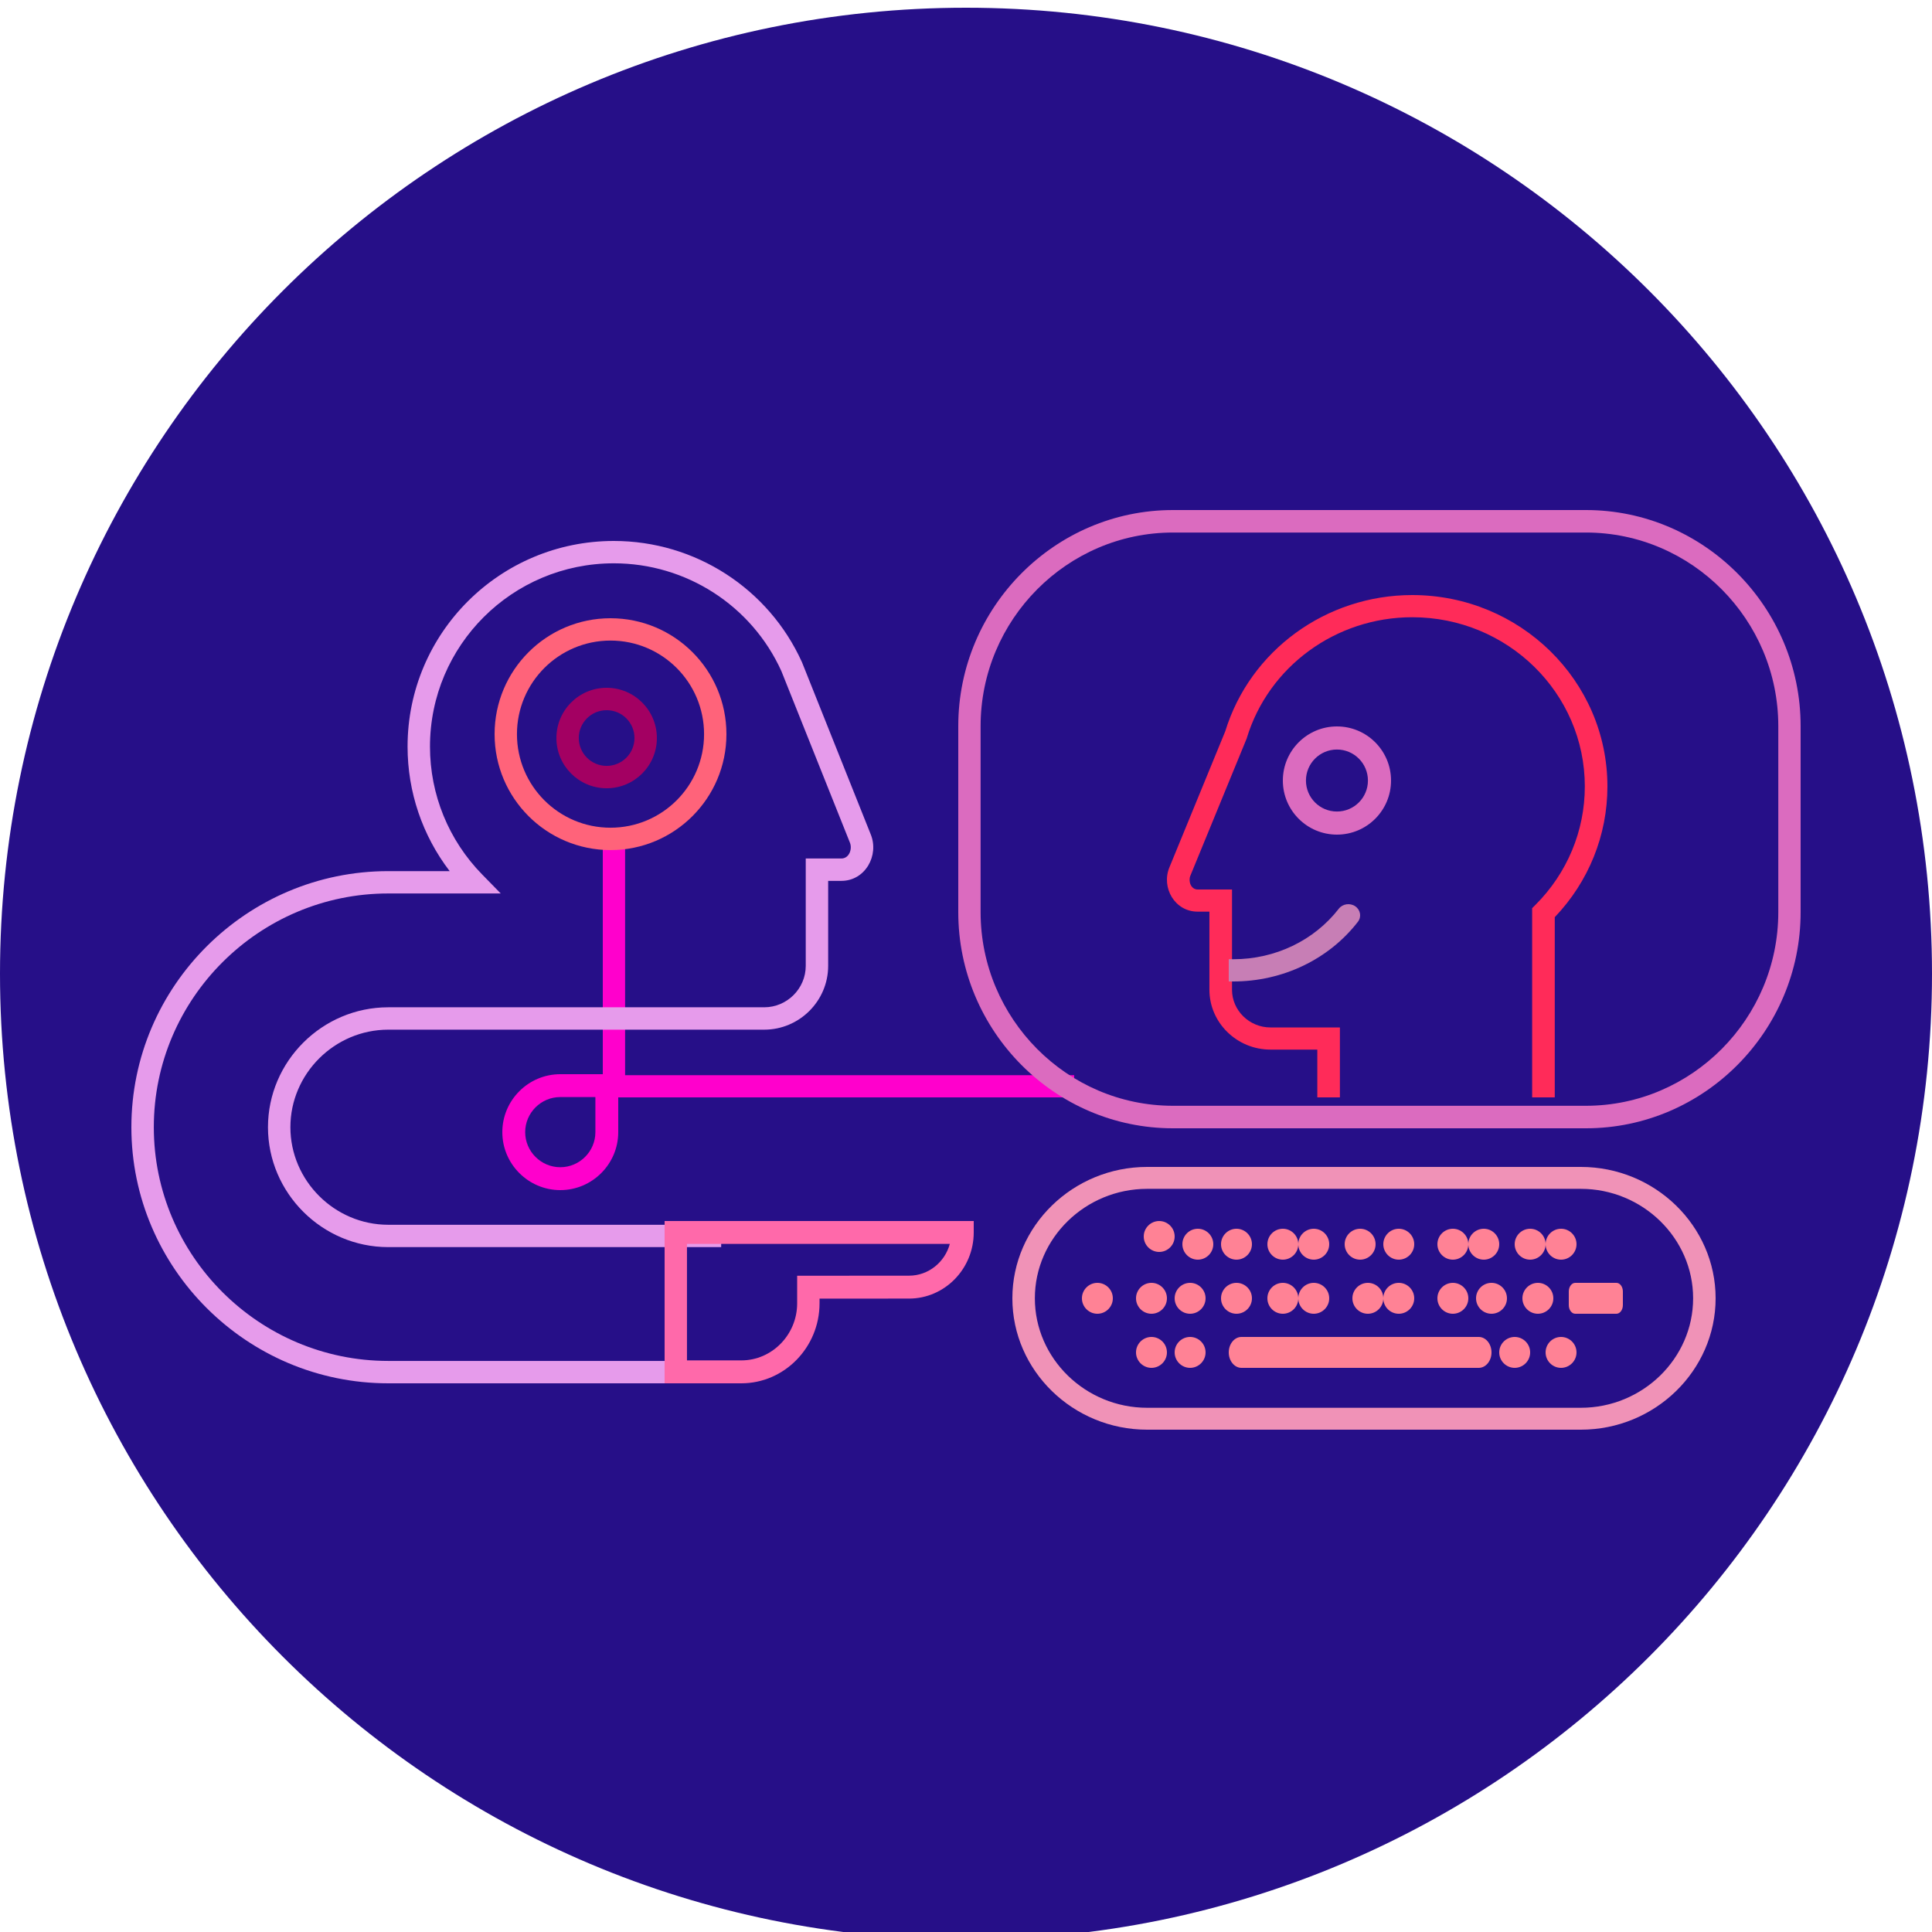
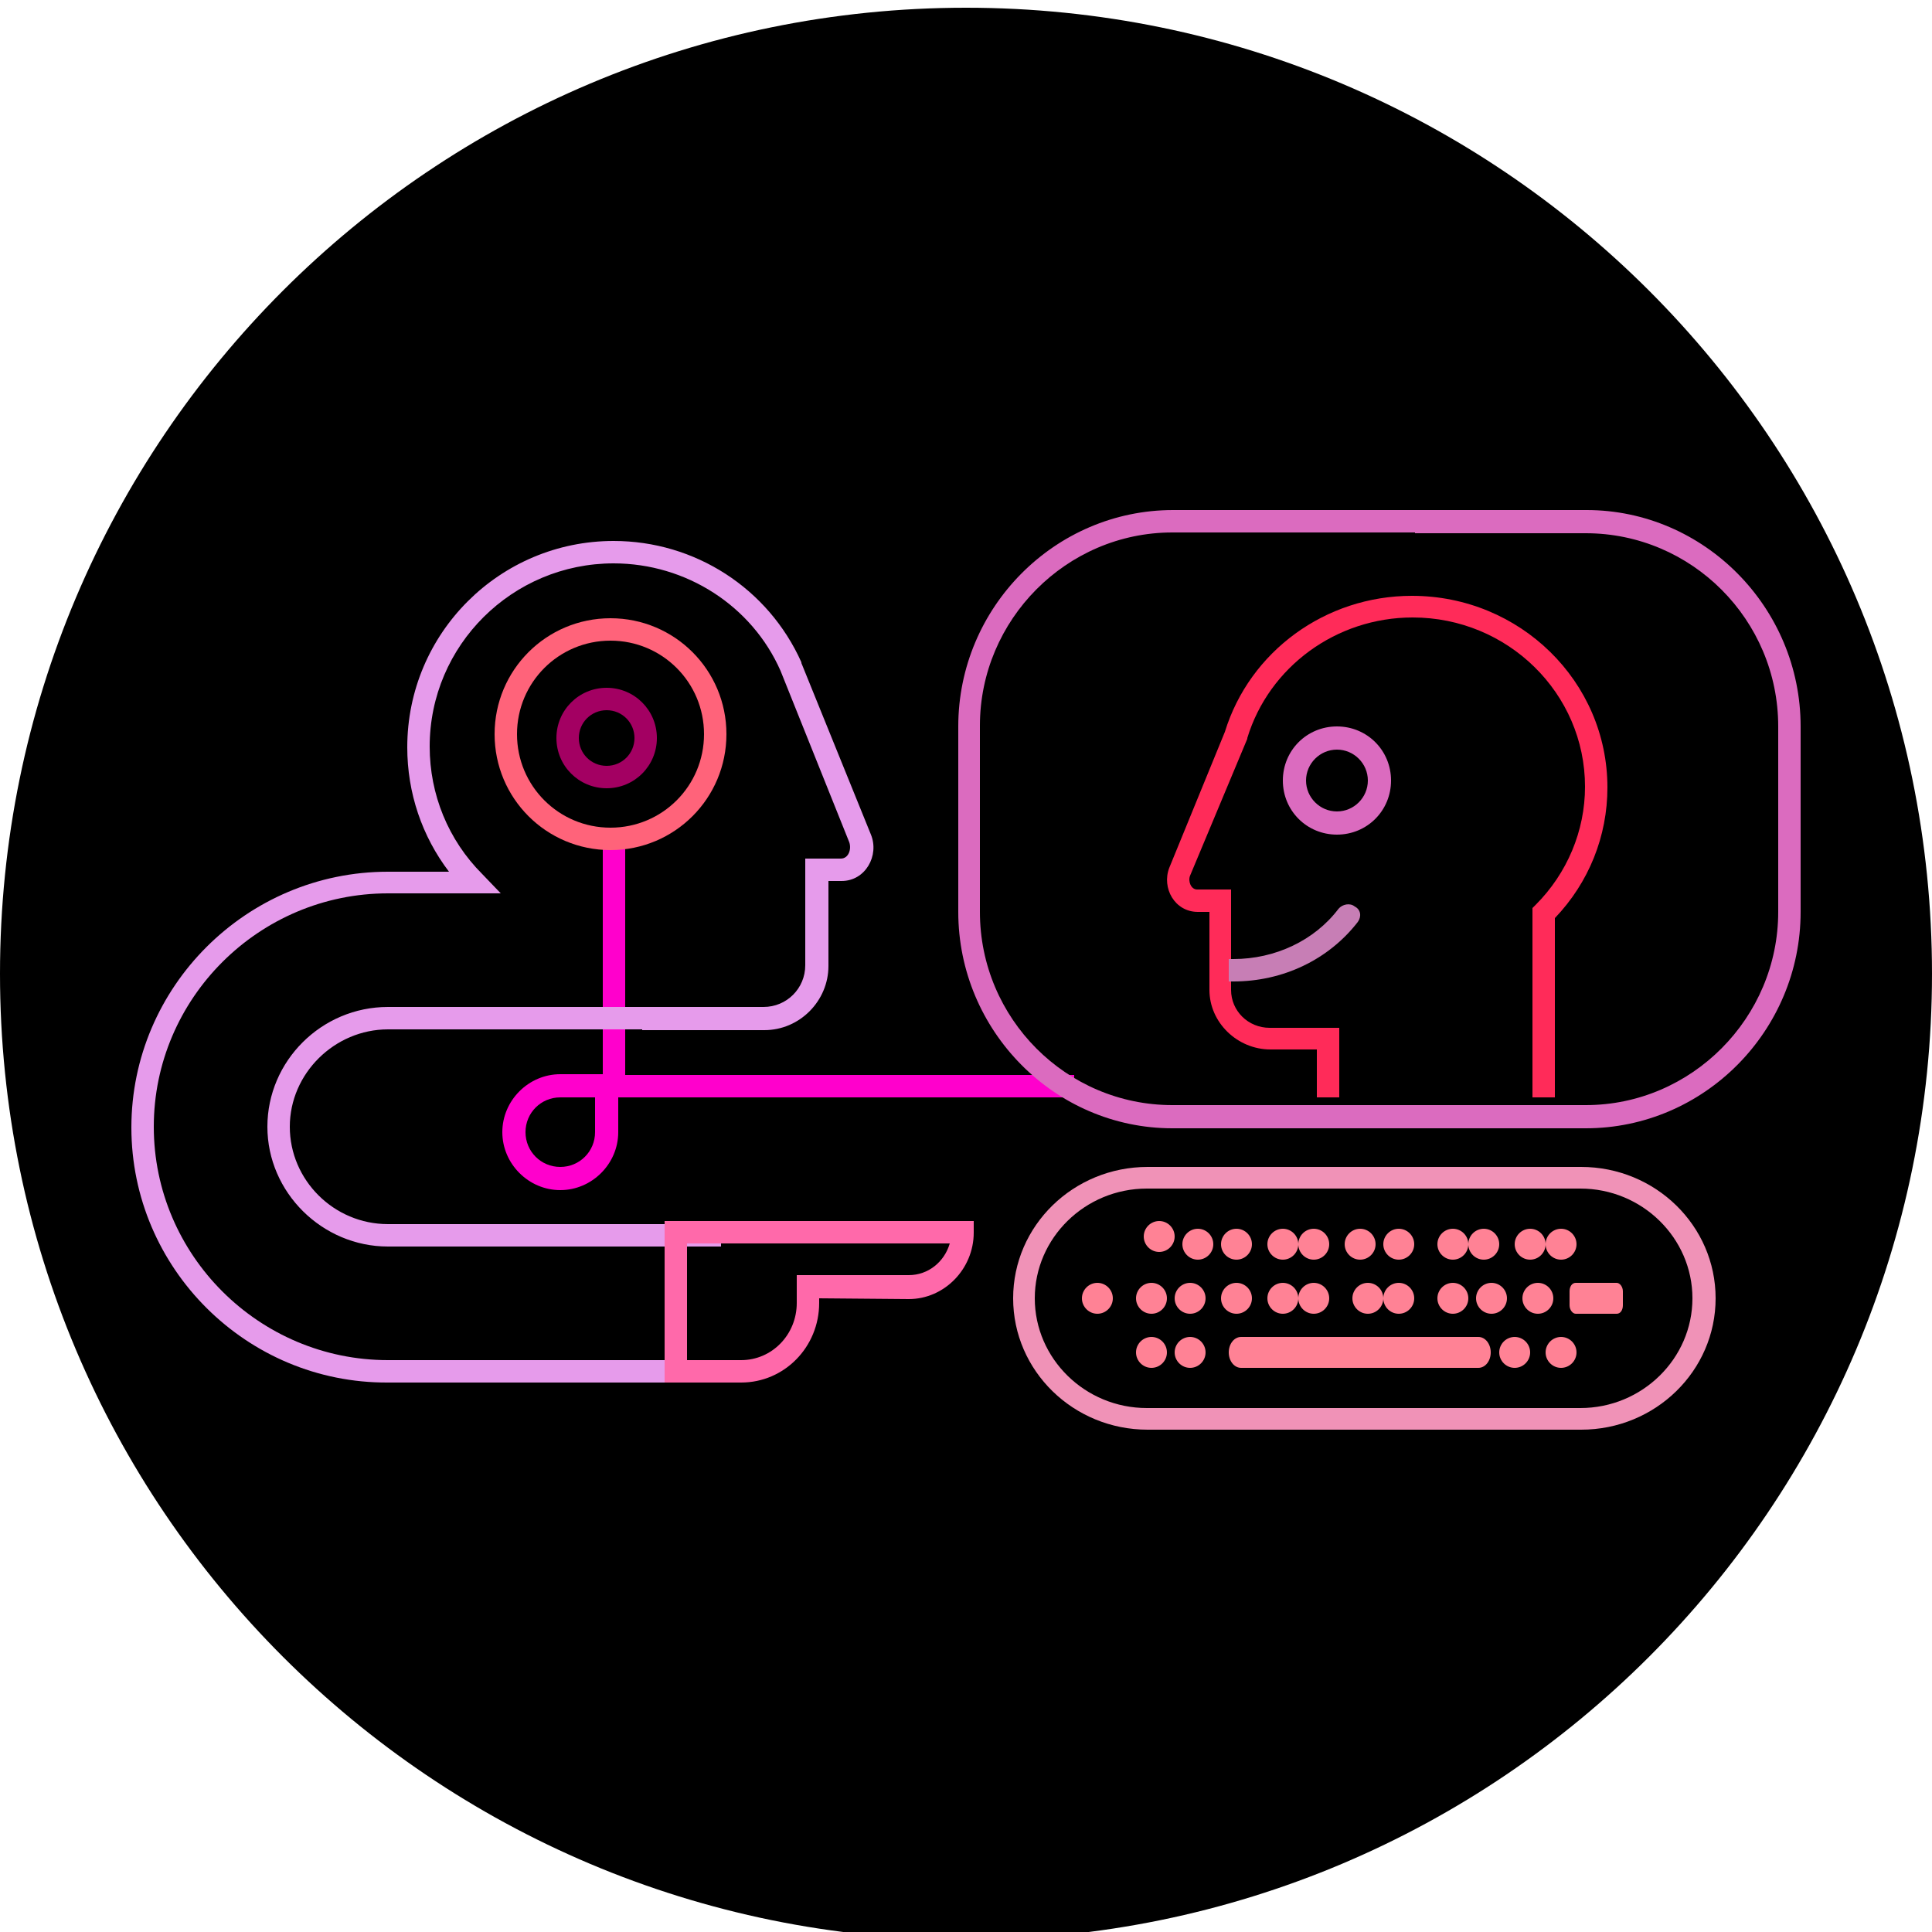
- <svg xmlns="http://www.w3.org/2000/svg" width="250px" height="250px" viewBox="0 0 250 250" version="1.1">
-   <g id="Artboard" stroke="none" stroke-width="1" fill="none" fill-rule="evenodd">
-     <circle id="Oval" fill="#260F88" cx="125" cy="126" r="125" />
+ <svg xmlns="http://www.w3.org/2000/svg" version="1.1" id="Capa_1" x="0px" y="0px" viewBox="0 0 250 250" style="enable-background:new 0 0 250 250;" xml:space="preserve">
+   <style type="text/css">
+ 	.st0{fill-rule:evenodd;clip-rule:evenodd;}
+ 	.st1{fill-rule:evenodd;clip-rule:evenodd;fill:#FF00CC;}
+ 	.st2{fill-rule:evenodd;clip-rule:evenodd;fill:#E69BEB;}
+ 	.st3{fill-rule:evenodd;clip-rule:evenodd;fill:#FF69AA;}
+ 	.st4{fill-rule:evenodd;clip-rule:evenodd;fill:#FF637A;}
+ 	.st5{fill-rule:evenodd;clip-rule:evenodd;fill:#A30062;}
+ 	.st6{fill-rule:evenodd;clip-rule:evenodd;fill:#DB6BBF;}
+ 	.st7{fill-rule:evenodd;clip-rule:evenodd;fill:#F092B7;}
+ 	.st8{fill-rule:evenodd;clip-rule:evenodd;fill:#FF2B59;}
+ 	.st9{fill-rule:evenodd;clip-rule:evenodd;fill:#FF8295;}
+ 	.st10{fill-rule:evenodd;clip-rule:evenodd;fill:#C77EB5;}
+ </style>
+   <g id="Artboard">
+     <circle id="Oval" class="st0" cx="125" cy="126" r="125" />
    <g id="Group-79" transform="translate(17, 66)">
-       <path d="M63,77.929 L63,80.501 C63,84.629 59.632,88 55.502,88 C51.373,88 48,84.629 48,80.501 C48,76.369 51.371,73 55.502,73 L63,73 L63,77.929 Z M60.043,75.959 L55.502,75.959 C53.003,75.959 50.959,78.002 50.959,80.501 C50.959,82.996 53.007,85.038 55.502,85.038 C57.999,85.038 60.043,82.996 60.043,80.501 L60.043,75.959 Z" id="Fill-1" fill="#FF00CC" />
-       <polygon id="Fill-3" fill="#FF00CC" points="63.888 73.13 122 73.13 122 76 61 76 61 43 63.888 43" />
-       <path d="M66.064,67.239 L33.24,67.239 C26.296,67.239 20.577,72.939 20.577,79.86 C20.577,86.78 26.296,92.485 33.24,92.485 L76.319,92.485 L76.319,95.376 L33.24,95.376 C24.692,95.376 17.676,88.381 17.676,79.86 C17.676,71.343 24.692,64.343 33.24,64.343 L81.885,64.343 C84.84,64.343 87.263,61.927 87.263,58.981 L87.263,45.089 L91.876,45.089 C92.878,45.089 93.32,43.869 92.977,43.032 L84.106,20.83 C80.254,12.354 71.79,6.892 62.429,6.892 C49.289,6.892 38.64,17.507 38.64,30.609 C38.64,36.815 41.048,42.716 45.393,47.158 L47.796,49.614 L33.24,49.614 C16.539,49.614 2.903,63.21 2.903,79.86 C2.903,96.509 16.539,110.104 33.24,110.104 L76.319,110.104 L76.319,113 L33.24,113 C14.939,113 0,98.105 0,79.86 C0,61.614 14.939,46.724 33.24,46.724 L41.188,46.724 C37.661,42.114 35.739,36.48 35.739,30.609 C35.739,15.911 47.688,4 62.429,4 C72.945,4 82.45,10.143 86.765,19.668 L86.79,19.725 L95.666,41.951 C96.792,44.68 94.961,47.984 91.876,47.984 L90.164,47.984 L90.164,58.981 C90.164,63.523 86.443,67.239 81.885,67.239 L66.064,67.239 Z" id="Fill-5" fill="#E69BEB" />
-       <path d="M71.894,98.246 L71.894,110.034 L78.933,110.034 C82.9,110.034 86.152,106.707 86.152,102.65 L86.152,99.081 L100.637,99.072 C103.139,99.072 105.269,97.322 105.907,94.96 L71.894,94.96 L71.894,98.246 Z M89.048,102.039 L89.048,102.65 C89.048,108.344 84.498,113 78.933,113 L69,113 L69,92 L109,92 L109,93.481 C109,98.191 105.24,102.032 100.637,102.036 L89.048,102.039 Z" id="Fill-7" fill="#FF69AA" />
-       <path d="M62,16.889 C55.314,16.889 49.894,22.311 49.894,29 C49.894,35.687 55.314,41.105 62,41.105 C68.686,41.105 74.106,35.687 74.106,29 C74.106,22.311 68.686,16.889 62,16.889 M62,14 C70.285,14 77,20.716 77,29 C77,37.284 70.285,44 62,44 C53.717,44 47,37.284 47,29 C47,20.716 53.717,14 62,14" id="Fill-9" fill="#FF637A" />
-       <path d="M65.102,29.502 C65.102,27.511 63.49,25.899 61.498,25.899 C59.507,25.899 57.894,27.511 57.894,29.502 C57.894,31.489 59.509,33.105 61.498,33.105 C63.49,33.105 65.102,31.493 65.102,29.502 M61.498,23 C65.089,23 68,25.912 68,29.502 C68,33.092 65.089,36 61.498,36 C57.909,36 55,33.092 55,29.502 C55,25.912 57.909,23 61.498,23" id="Fill-11" fill="#A30062" />
-       <path d="M164.365,0 L188.227,0 C203.505,0 216,12.58 216,27.959 L216,52.038 C216,67.421 203.507,80 188.227,80 L134.773,80 C119.493,80 107,67.421 107,52.038 L107,27.959 C107,12.58 119.495,0 134.773,0 L164.365,0 Z M166.143,2.91 L134.773,2.91 C121.092,2.91 109.89,14.186 109.89,27.959 L109.89,52.038 C109.89,65.814 121.092,77.087 134.773,77.087 L188.227,77.087 C201.91,77.087 213.111,65.814 213.111,52.038 L213.111,27.959 C213.111,14.186 201.91,2.91 188.227,2.91 L166.143,2.91 Z" id="Fill-13" fill="#DB6BBF" />
-       <path d="M160.595,87.835 L131.439,87.835 C123.452,87.835 116.91,94.215 116.91,101.998 C116.91,109.787 123.452,116.166 131.439,116.166 L187.562,116.166 C195.548,116.166 202.09,109.787 202.09,101.998 C202.09,94.215 195.548,87.835 187.562,87.835 L160.595,87.835 Z M159.081,85 L187.562,85 C197.157,85 205,92.645 205,101.998 C205,111.352 197.157,119 187.562,119 L131.439,119 C121.845,119 114,111.352 114,101.998 C114,92.645 121.845,85 131.439,85 L159.081,85 Z" id="Fill-15" fill="#F092B7" />
-       <path d="M153.459,69.818 L147.398,69.818 C143.049,69.818 139.497,66.334 139.497,62.073 L139.497,51.967 L137.978,51.967 C135.004,51.967 133.249,48.848 134.313,46.255 L141.552,28.618 C144.757,18.178 154.592,11 165.741,11 C179.692,11 191,22.087 191,35.764 C191,42.076 188.571,48.089 184.185,52.683 L184.185,76 L181.259,76 L181.259,51.519 L181.678,51.1 C185.791,46.993 188.075,41.521 188.075,35.764 C188.075,23.669 178.075,13.87 165.741,13.87 C155.862,13.87 147.149,20.241 144.336,29.505 L144.318,29.567 L137.028,47.327 C136.74,48.027 137.099,49.1 137.978,49.1 L142.422,49.1 L142.422,62.073 C142.422,64.751 144.663,66.951 147.398,66.951 L156.384,66.951 L156.384,76 L153.459,76 L153.459,69.818 Z" id="Fill-17" fill="#FF2B59" />
-       <path d="M156,30.989 C153.784,30.989 151.99,32.787 151.99,35.002 C151.99,37.218 153.784,39.011 156,39.011 C158.214,39.011 160.01,37.218 160.01,35.002 C160.01,32.787 158.214,30.989 156,30.989 M156,28 C159.865,28 163,31.136 163,35.002 C163,38.868 159.865,42 156,42 C152.135,42 149,38.868 149,35.002 C149,31.136 152.135,28 156,28" id="Fill-19" fill="#DB6BBF" />
-       <path d="M192.163,100 L186.837,100 C186.378,100 186,100.504 186,101.117 L186,102.881 C186,103.494 186.378,104 186.837,104 L192.163,104 C192.623,104 193,103.494 193,102.881 L193,101.117 C193,100.504 192.623,100 192.163,100" id="Fill-21" fill="#FF8295" />
-       <path d="M182.001,100 L182.001,100 C183.103,100 184,100.898 184,101.995 L184,102.005 C184,103.102 183.103,104 182.001,104 C180.902,104 180,103.102 180,102.005 L180,101.995 C180,100.898 180.902,100 182.001,100" id="Fill-23" fill="#FF8295" />
-       <path d="M176,100 L176,100 C177.1,100 177.998,100.898 177.998,101.995 L178,102.005 C178,103.102 177.1,104 176,104 C174.9,104 174,103.102 174,102.005 L174,101.995 C174,100.898 174.9,100 176,100" id="Fill-25" fill="#FF8295" />
-       <path d="M171.001,100 L171.001,100 C172.1,100 173,100.898 173,101.995 L173,102.005 C173,103.102 172.1,104 171.001,104 C169.9,104 169,103.102 169,102.005 L169,101.995 C169,100.898 169.9,100 171.001,100" id="Fill-27" fill="#FF8295" />
-       <path d="M163.999,100 L163.999,100 C165.098,100 166,100.898 166,101.995 L166,102.005 C166,103.102 165.098,104 163.999,104 C162.897,104 162,103.102 162,102.005 L162,101.995 C162,100.898 162.897,100 163.999,100" id="Fill-29" fill="#FF8295" />
-       <path d="M160,100 L160,100 C161.1,100 162,100.898 162,101.995 L162,102.005 C162,103.102 161.1,104 160,104 C158.9,104 158,103.102 158,102.005 L158,101.995 C158,100.898 158.9,100 160,100" id="Fill-31" fill="#FF8295" />
-       <path d="M153.001,100 L153.001,100 C154.1,100 155,100.898 155,101.995 L155,102.005 C155,103.102 154.1,104 153.001,104 C151.902,104 151,103.102 151,102.005 L151,101.995 C151,100.898 151.902,100 153.001,100" id="Fill-33" fill="#FF8295" />
-       <path d="M148.997,100 L148.999,100 C150.098,100 151,100.898 151,101.995 L151,102.005 C151,103.102 150.098,104 148.999,104 L148.997,104 C147.897,104 147,103.102 147,102.005 L147,101.995 C147,100.898 147.897,100 148.997,100" id="Fill-35" fill="#FF8295" />
-       <path d="M143.001,100 L143.001,100 C144.1,100 145,100.898 145,101.995 L145,102.005 C145,103.102 144.1,104 143.001,104 C141.9,104 141,103.102 141,102.005 L141,101.995 C141,100.898 141.9,100 143.001,100" id="Fill-37" fill="#FF8295" />
-       <path d="M136.999,100 L136.999,100 C138.098,100 139,100.898 139,101.995 L139,102.005 C139,103.102 138.098,104 136.999,104 C135.9,104 135,103.102 135,102.005 L135,101.995 C135,100.898 135.9,100 136.999,100" id="Fill-39" fill="#FF8295" />
-       <path d="M132.002,100 L132.002,100 C133.102,100 134,100.898 134,101.995 L134,102.005 C134,103.102 133.102,104 132.002,104 C130.9,104 130,103.102 130,102.005 L130,101.995 C130,100.898 130.9,100 132.002,100" id="Fill-41" fill="#FF8295" />
-       <path d="M125.003,100 L125.003,100 C126.103,100 127,100.898 127,101.995 L127,102.005 C127,103.102 126.103,104 125.001,104 C123.902,104 123,103.102 123,102.005 L123,101.995 C123,100.898 123.902,100 125.003,100" id="Fill-43" fill="#FF8295" />
-       <path d="M184.999,93 L185.001,93 C186.102,93 187,93.899 187,94.997 L187,95.001 C187,96.101 186.102,97 185.001,97 L184.999,97 C183.898,97 183,96.101 183,95.001 L183,94.997 C183,93.899 183.898,93 184.999,93" id="Fill-45" fill="#FF8295" />
-       <path d="M181,93 L181,93 C182.1,93 183,93.899 183,94.997 L183,95.001 C183,96.101 182.1,97 181,97 C179.9,97 179,96.101 179,95.001 L179,94.997 C179,93.899 179.9,93 181,93" id="Fill-47" fill="#FF8295" />
-       <path d="M175.001,93 L175.001,93 C176.1,93 177,93.899 177,94.997 L177,95.001 C177,96.101 176.1,97 175.001,97 C173.902,97 173,96.101 173,95.001 L173,94.997 C173,93.899 173.902,93 175.001,93" id="Fill-49" fill="#FF8295" />
-       <path d="M171,93 L171,93 C172.1,93 173,93.899 173,94.997 L173,95.001 C173,96.101 172.1,97 171,97 C169.9,97 169,96.101 169,95.001 L169,94.997 C169,93.899 169.9,93 171,93" id="Fill-51" fill="#FF8295" />
-       <path d="M164,93 L164,93 C165.1,93 166,93.899 166,94.997 L166,95.001 C166,96.101 165.1,97 164,97 C162.9,97 162,96.101 162,95.001 L162,94.997 C162,93.899 162.9,93 164,93" id="Fill-53" fill="#FF8295" />
-       <path d="M159.001,93 L159.001,93 C160.1,93 161,93.899 161,94.997 L161,95.001 C161,96.101 160.1,97 159.001,97 C157.902,97 157,96.101 157,95.001 L157,94.997 C157,93.899 157.902,93 159.001,93" id="Fill-55" fill="#FF8295" />
-       <path d="M153.001,93 L153.001,93 C154.1,93 155,93.899 155,94.997 L155,95.001 C155,96.101 154.1,97 153.001,97 C151.902,97 151,96.101 151,95.001 L151,94.997 C151,93.899 151.902,93 153.001,93" id="Fill-57" fill="#FF8295" />
-       <path d="M148.998,93 L148.998,93 C150.096,93 151,93.899 151,94.997 L151,95.001 C151,96.101 150.096,97 148.998,97 C147.899,97 147,96.101 147,95.001 L147.002,94.997 C147.002,93.899 147.899,93 148.998,93" id="Fill-59" fill="#FF8295" />
-       <path d="M143.001,93 L143.001,93 C144.1,93 145,93.899 145,94.997 L145,95.001 C145,96.101 144.1,97 143.001,97 C141.902,97 141,96.101 141,95.001 L141,94.997 C141,93.899 141.902,93 143.001,93" id="Fill-61" fill="#FF8295" />
-       <path d="M137.998,93 L137.998,93 C139.098,93 140,93.899 140,94.997 L140,95.001 C140,96.101 139.098,97 137.998,97 C136.898,97 136,96.101 136,95.001 L136,94.997 C136,93.899 136.898,93 137.998,93" id="Fill-63" fill="#FF8295" />
-       <path d="M133,92 L133,92 C134.101,92 135,92.9 135,93.995 L135,94.005 C135,95.102 134.101,96 133,96 C131.899,96 131,95.102 131,94.005 L131,93.995 C131,92.9 131.899,92 133,92" id="Fill-65" fill="#FF8295" />
-       <path d="M184.999,107 L184.999,107 C186.098,107 187,107.899 187,108.997 L187,109.003 C187,110.101 186.098,111 184.999,111 C183.897,111 183,110.101 183,109.003 L183,108.997 C183,107.899 183.897,107 184.999,107" id="Fill-67" fill="#FF8295" />
-       <path d="M179.001,107 L179.001,107 C180.1,107 181,107.899 181,108.997 L181,109.003 C181,110.101 180.1,111 179.001,111 C177.902,111 177,110.101 177,109.003 L177,108.997 C177,107.899 177.902,107 179.001,107" id="Fill-69" fill="#FF8295" />
-       <path d="M136.999,107 L136.999,107 C138.1,107 139,107.899 139,108.997 L139,109.003 C139,110.101 138.1,111 136.999,111 C135.9,111 135,110.101 135,109.003 L135,108.997 C135,107.899 135.9,107 136.999,107" id="Fill-71" fill="#FF8295" />
-       <path d="M132,107 L132,107 C133.1,107 134,107.899 134,108.997 L134,109.003 C134,110.101 133.1,111 132,111 C130.9,111 130,110.101 130,109.003 L130,108.997 C130,107.899 130.9,107 132,107" id="Fill-73" fill="#FF8295" />
-       <path d="M143.644,107 L174.352,107 C175.261,107 176,107.899 176,109.003 C176,110.101 175.261,111 174.352,111 L143.644,111 C142.739,111 142,110.101 142,109.003 C142,107.899 142.739,107 143.644,107" id="Fill-75" fill="#FF8295" />
-       <path d="M158.708,53.285 C154.948,58.137 148.989,61 142.595,61 C142.396,61 142.197,61 142,60.996 L142,58.118 C142.197,58.121 142.396,58.125 142.595,58.125 C148.012,58.125 153.054,55.699 156.238,51.59 C156.734,50.95 157.693,50.809 158.373,51.274 C159.053,51.743 159.204,52.645 158.708,53.285" id="Fill-77" fill="#C77EB5" />
+       <path id="Fill-1" class="st1" d="M63,77.9v2.6c0,4.1-3.4,7.5-7.5,7.5c-4.1,0-7.5-3.4-7.5-7.5c0-4.1,3.4-7.5,7.5-7.5H63V77.9z     M60,76h-4.5C53,76,51,78,51,80.5c0,2.5,2,4.5,4.5,4.5c2.5,0,4.5-2,4.5-4.5V76z" />
+       <polygon id="Fill-3" class="st1" points="63.9,73.1 122,73.1 122,76 61,76 61,43 63.9,43   " />
+       <path id="Fill-5" class="st2" d="M66.1,67.2H33.2c-6.9,0-12.7,5.7-12.7,12.6c0,6.9,5.7,12.6,12.7,12.6h43.1v2.9H33.2    c-8.5,0-15.6-7-15.6-15.5c0-8.5,7-15.5,15.6-15.5h48.6c3,0,5.4-2.4,5.4-5.4V45.1h4.6c1,0,1.4-1.2,1.1-2.1l-8.9-22.2    C80.3,12.4,71.8,6.9,62.4,6.9c-13.1,0-23.8,10.6-23.8,23.7c0,6.2,2.4,12.1,6.8,16.5l2.4,2.5H33.2c-16.7,0-30.3,13.6-30.3,30.2    c0,16.6,13.6,30.2,30.3,30.2h43.1v2.9H33.2C14.9,113,0,98.1,0,79.9c0-18.2,14.9-33.1,33.2-33.1h7.9c-3.5-4.6-5.4-10.2-5.4-16.1    C35.7,15.9,47.7,4,62.4,4c10.5,0,20,6.1,24.3,15.7l0,0.1L95.7,42c1.1,2.7-0.7,6-3.8,6h-1.7v11c0,4.5-3.7,8.3-8.3,8.3H66.1z" />
+       <path id="Fill-7" class="st3" d="M71.9,98.2V110h7c4,0,7.2-3.3,7.2-7.4v-3.6l14.5,0c2.5,0,4.6-1.7,5.3-4.1h-34V98.2z M89,102v0.6    c0,5.7-4.5,10.3-10.1,10.3H69V92h40v1.5c0,4.7-3.8,8.6-8.4,8.6L89,102z" />
+       <path id="Fill-9" class="st4" d="M62,16.9c-6.7,0-12.1,5.4-12.1,12.1c0,6.7,5.4,12.1,12.1,12.1S74.1,35.7,74.1,29    C74.1,22.3,68.7,16.9,62,16.9 M62,14c8.3,0,15,6.7,15,15s-6.7,15-15,15c-8.3,0-15-6.7-15-15S53.7,14,62,14" />
+       <path id="Fill-11" class="st5" d="M65.1,29.5c0-2-1.6-3.6-3.6-3.6s-3.6,1.6-3.6,3.6c0,2,1.6,3.6,3.6,3.6    C63.5,33.1,65.1,31.5,65.1,29.5 M61.5,23c3.6,0,6.5,2.9,6.5,6.5S65.1,36,61.5,36c-3.6,0-6.5-2.9-6.5-6.5S57.9,23,61.5,23" />
+       <path id="Fill-13" class="st6" d="M164.4,0h23.9C203.5,0,216,12.6,216,28V52c0,15.4-12.5,28-27.8,28h-53.5    C119.5,80,107,67.4,107,52V28c0-15.4,12.5-28,27.8-28H164.4z M166.1,2.9h-31.4c-13.7,0-24.9,11.3-24.9,25V52    c0,13.8,11.2,25,24.9,25h53.5c13.7,0,24.9-11.3,24.9-25V28c0-13.8-11.2-25-24.9-25H166.1z" />
+       <path id="Fill-15" class="st7" d="M160.6,87.8h-29.2c-8,0-14.5,6.4-14.5,14.2c0,7.8,6.5,14.2,14.5,14.2h56.1    c8,0,14.5-6.4,14.5-14.2c0-7.8-6.5-14.2-14.5-14.2H160.6z M159.1,85h28.5c9.6,0,17.4,7.6,17.4,17s-7.8,17-17.4,17h-56.1    c-9.6,0-17.4-7.6-17.4-17s7.8-17,17.4-17H159.1z" />
+       <path id="Fill-17" class="st8" d="M153.5,69.8h-6.1c-4.3,0-7.9-3.5-7.9-7.7V52H138c-3,0-4.7-3.1-3.7-5.7l7.2-17.6    c3.2-10.4,13-17.6,24.2-17.6c14,0,25.3,11.1,25.3,24.8c0,6.3-2.4,12.3-6.8,16.9V76h-2.9V51.5l0.4-0.4c4.1-4.1,6.4-9.6,6.4-15.3    c0-12.1-10-21.9-22.3-21.9c-9.9,0-18.6,6.4-21.4,15.6l0,0.1L137,47.3c-0.3,0.7,0.1,1.8,0.9,1.8h4.4v13c0,2.7,2.2,4.9,5,4.9h9v9    h-2.9V69.8z" />
+       <path id="Fill-19" class="st6" d="M156,31c-2.2,0-4,1.8-4,4c0,2.2,1.8,4,4,4c2.2,0,4-1.8,4-4C160,32.8,158.2,31,156,31 M156,28    c3.9,0,7,3.1,7,7s-3.1,7-7,7s-7-3.1-7-7S152.1,28,156,28" />
+       <path id="Fill-21" class="st9" d="M192.2,100h-5.3c-0.5,0-0.8,0.5-0.8,1.1v1.8c0,0.6,0.4,1.1,0.8,1.1h5.3c0.5,0,0.8-0.5,0.8-1.1    v-1.8C193,100.5,192.6,100,192.2,100" />
+       <path id="Fill-23" class="st9" d="M182,100L182,100c1.1,0,2,0.9,2,2v0c0,1.1-0.9,2-2,2c-1.1,0-2-0.9-2-2v0    C180,100.9,180.9,100,182,100" />
+       <path id="Fill-25" class="st9" d="M176,100L176,100c1.1,0,2,0.9,2,2l0,0c0,1.1-0.9,2-2,2s-2-0.9-2-2v0    C174,100.9,174.9,100,176,100" />
+       <path id="Fill-27" class="st9" d="M171,100L171,100c1.1,0,2,0.9,2,2v0c0,1.1-0.9,2-2,2c-1.1,0-2-0.9-2-2v0    C169,100.9,169.9,100,171,100" />
+       <path id="Fill-29" class="st9" d="M164,100L164,100c1.1,0,2,0.9,2,2v0c0,1.1-0.9,2-2,2c-1.1,0-2-0.9-2-2v0    C162,100.9,162.9,100,164,100" />
+       <path id="Fill-31" class="st9" d="M160,100L160,100c1.1,0,2,0.9,2,2v0c0,1.1-0.9,2-2,2s-2-0.9-2-2v0C158,100.9,158.9,100,160,100" />
+       <path id="Fill-33" class="st9" d="M153,100L153,100c1.1,0,2,0.9,2,2v0c0,1.1-0.9,2-2,2s-2-0.9-2-2v0C151,100.9,151.9,100,153,100" />
+       <path id="Fill-35" class="st9" d="M149,100L149,100c1.1,0,2,0.9,2,2v0c0,1.1-0.9,2-2,2h0c-1.1,0-2-0.9-2-2v0    C147,100.9,147.9,100,149,100" />
+       <path id="Fill-37" class="st9" d="M143,100L143,100c1.1,0,2,0.9,2,2v0c0,1.1-0.9,2-2,2c-1.1,0-2-0.9-2-2v0    C141,100.9,141.9,100,143,100" />
+       <path id="Fill-39" class="st9" d="M137,100L137,100c1.1,0,2,0.9,2,2v0c0,1.1-0.9,2-2,2s-2-0.9-2-2v0C135,100.9,135.9,100,137,100" />
+       <path id="Fill-41" class="st9" d="M132,100L132,100c1.1,0,2,0.9,2,2v0c0,1.1-0.9,2-2,2c-1.1,0-2-0.9-2-2v0    C130,100.9,130.9,100,132,100" />
+       <path id="Fill-43" class="st9" d="M125,100L125,100c1.1,0,2,0.9,2,2v0c0,1.1-0.9,2-2,2c-1.1,0-2-0.9-2-2v0    C123,100.9,123.9,100,125,100" />
+       <path id="Fill-45" class="st9" d="M185,93L185,93c1.1,0,2,0.9,2,2v0c0,1.1-0.9,2-2,2h0c-1.1,0-2-0.9-2-2v0    C183,93.9,183.9,93,185,93" />
+       <path id="Fill-47" class="st9" d="M181,93L181,93c1.1,0,2,0.9,2,2v0c0,1.1-0.9,2-2,2s-2-0.9-2-2v0C179,93.9,179.9,93,181,93" />
+       <path id="Fill-49" class="st9" d="M175,93L175,93c1.1,0,2,0.9,2,2v0c0,1.1-0.9,2-2,2s-2-0.9-2-2v0C173,93.9,173.9,93,175,93" />
+       <path id="Fill-51" class="st9" d="M171,93L171,93c1.1,0,2,0.9,2,2v0c0,1.1-0.9,2-2,2s-2-0.9-2-2v0C169,93.9,169.9,93,171,93" />
+       <path id="Fill-53" class="st9" d="M164,93L164,93c1.1,0,2,0.9,2,2v0c0,1.1-0.9,2-2,2s-2-0.9-2-2v0C162,93.9,162.9,93,164,93" />
+       <path id="Fill-55" class="st9" d="M159,93L159,93c1.1,0,2,0.9,2,2v0c0,1.1-0.9,2-2,2s-2-0.9-2-2v0C157,93.9,157.9,93,159,93" />
+       <path id="Fill-57" class="st9" d="M153,93L153,93c1.1,0,2,0.9,2,2v0c0,1.1-0.9,2-2,2s-2-0.9-2-2v0C151,93.9,151.9,93,153,93" />
+       <path id="Fill-59" class="st9" d="M149,93L149,93c1.1,0,2,0.9,2,2v0c0,1.1-0.9,2-2,2c-1.1,0-2-0.9-2-2l0,0    C147,93.9,147.9,93,149,93" />
+       <path id="Fill-61" class="st9" d="M143,93L143,93c1.1,0,2,0.9,2,2v0c0,1.1-0.9,2-2,2s-2-0.9-2-2v0C141,93.9,141.9,93,143,93" />
+       <path id="Fill-63" class="st9" d="M138,93L138,93c1.1,0,2,0.9,2,2v0c0,1.1-0.9,2-2,2c-1.1,0-2-0.9-2-2v0C136,93.9,136.9,93,138,93    " />
+       <path id="Fill-65" class="st9" d="M133,92L133,92c1.1,0,2,0.9,2,2v0c0,1.1-0.9,2-2,2s-2-0.9-2-2v0C131,92.9,131.9,92,133,92" />
+       <path id="Fill-67" class="st9" d="M185,107L185,107c1.1,0,2,0.9,2,2v0c0,1.1-0.9,2-2,2c-1.1,0-2-0.9-2-2v0    C183,107.9,183.9,107,185,107" />
+       <path id="Fill-69" class="st9" d="M179,107L179,107c1.1,0,2,0.9,2,2v0c0,1.1-0.9,2-2,2s-2-0.9-2-2v0C177,107.9,177.9,107,179,107" />
+       <path id="Fill-71" class="st9" d="M137,107L137,107c1.1,0,2,0.9,2,2v0c0,1.1-0.9,2-2,2c-1.1,0-2-0.9-2-2v0    C135,107.9,135.9,107,137,107" />
+       <path id="Fill-73" class="st9" d="M132,107L132,107c1.1,0,2,0.9,2,2v0c0,1.1-0.9,2-2,2s-2-0.9-2-2v0C130,107.9,130.9,107,132,107" />
+       <path id="Fill-75" class="st9" d="M143.6,107h30.7c0.9,0,1.6,0.9,1.6,2c0,1.1-0.7,2-1.6,2h-30.7c-0.9,0-1.6-0.9-1.6-2    C142,107.9,142.7,107,143.6,107" />
+       <path id="Fill-77" class="st10" d="M158.7,53.3c-3.8,4.9-9.7,7.7-16.1,7.7c-0.2,0-0.4,0-0.6,0v-2.9c0.2,0,0.4,0,0.6,0    c5.4,0,10.5-2.4,13.6-6.5c0.5-0.6,1.5-0.8,2.1-0.3C159.1,51.7,159.2,52.6,158.7,53.3" />
    </g>
  </g>
</svg>
